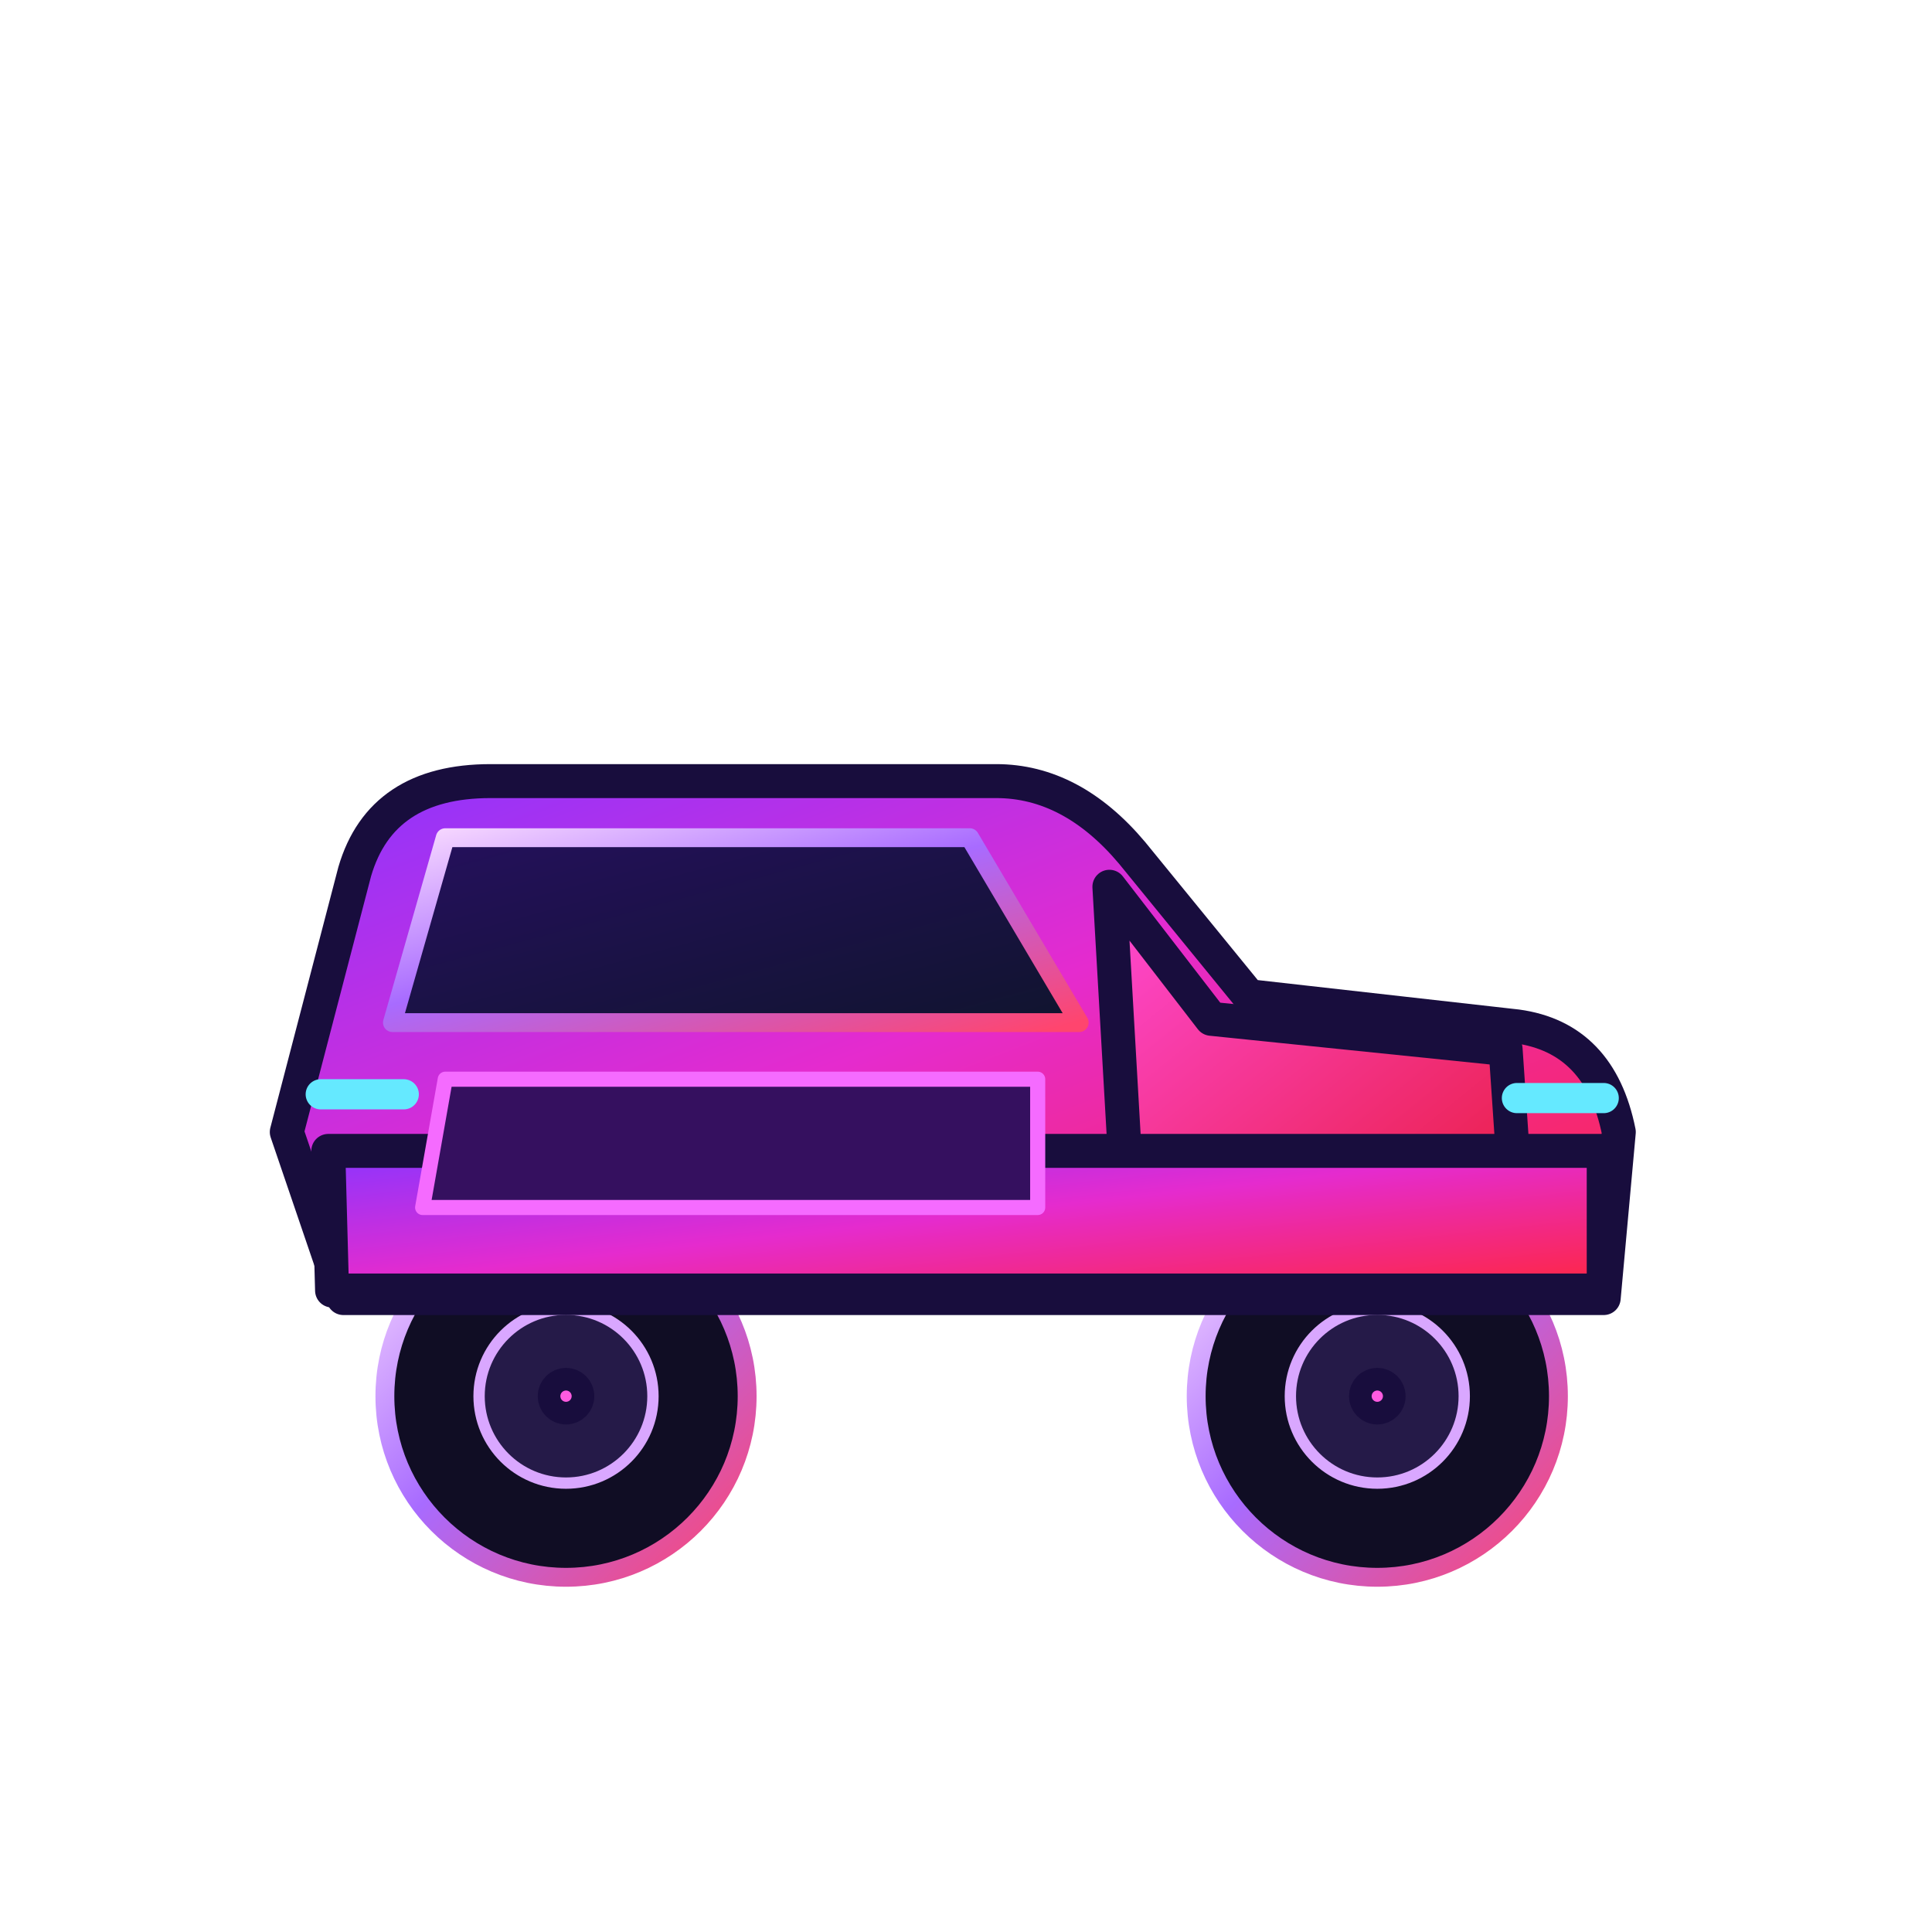
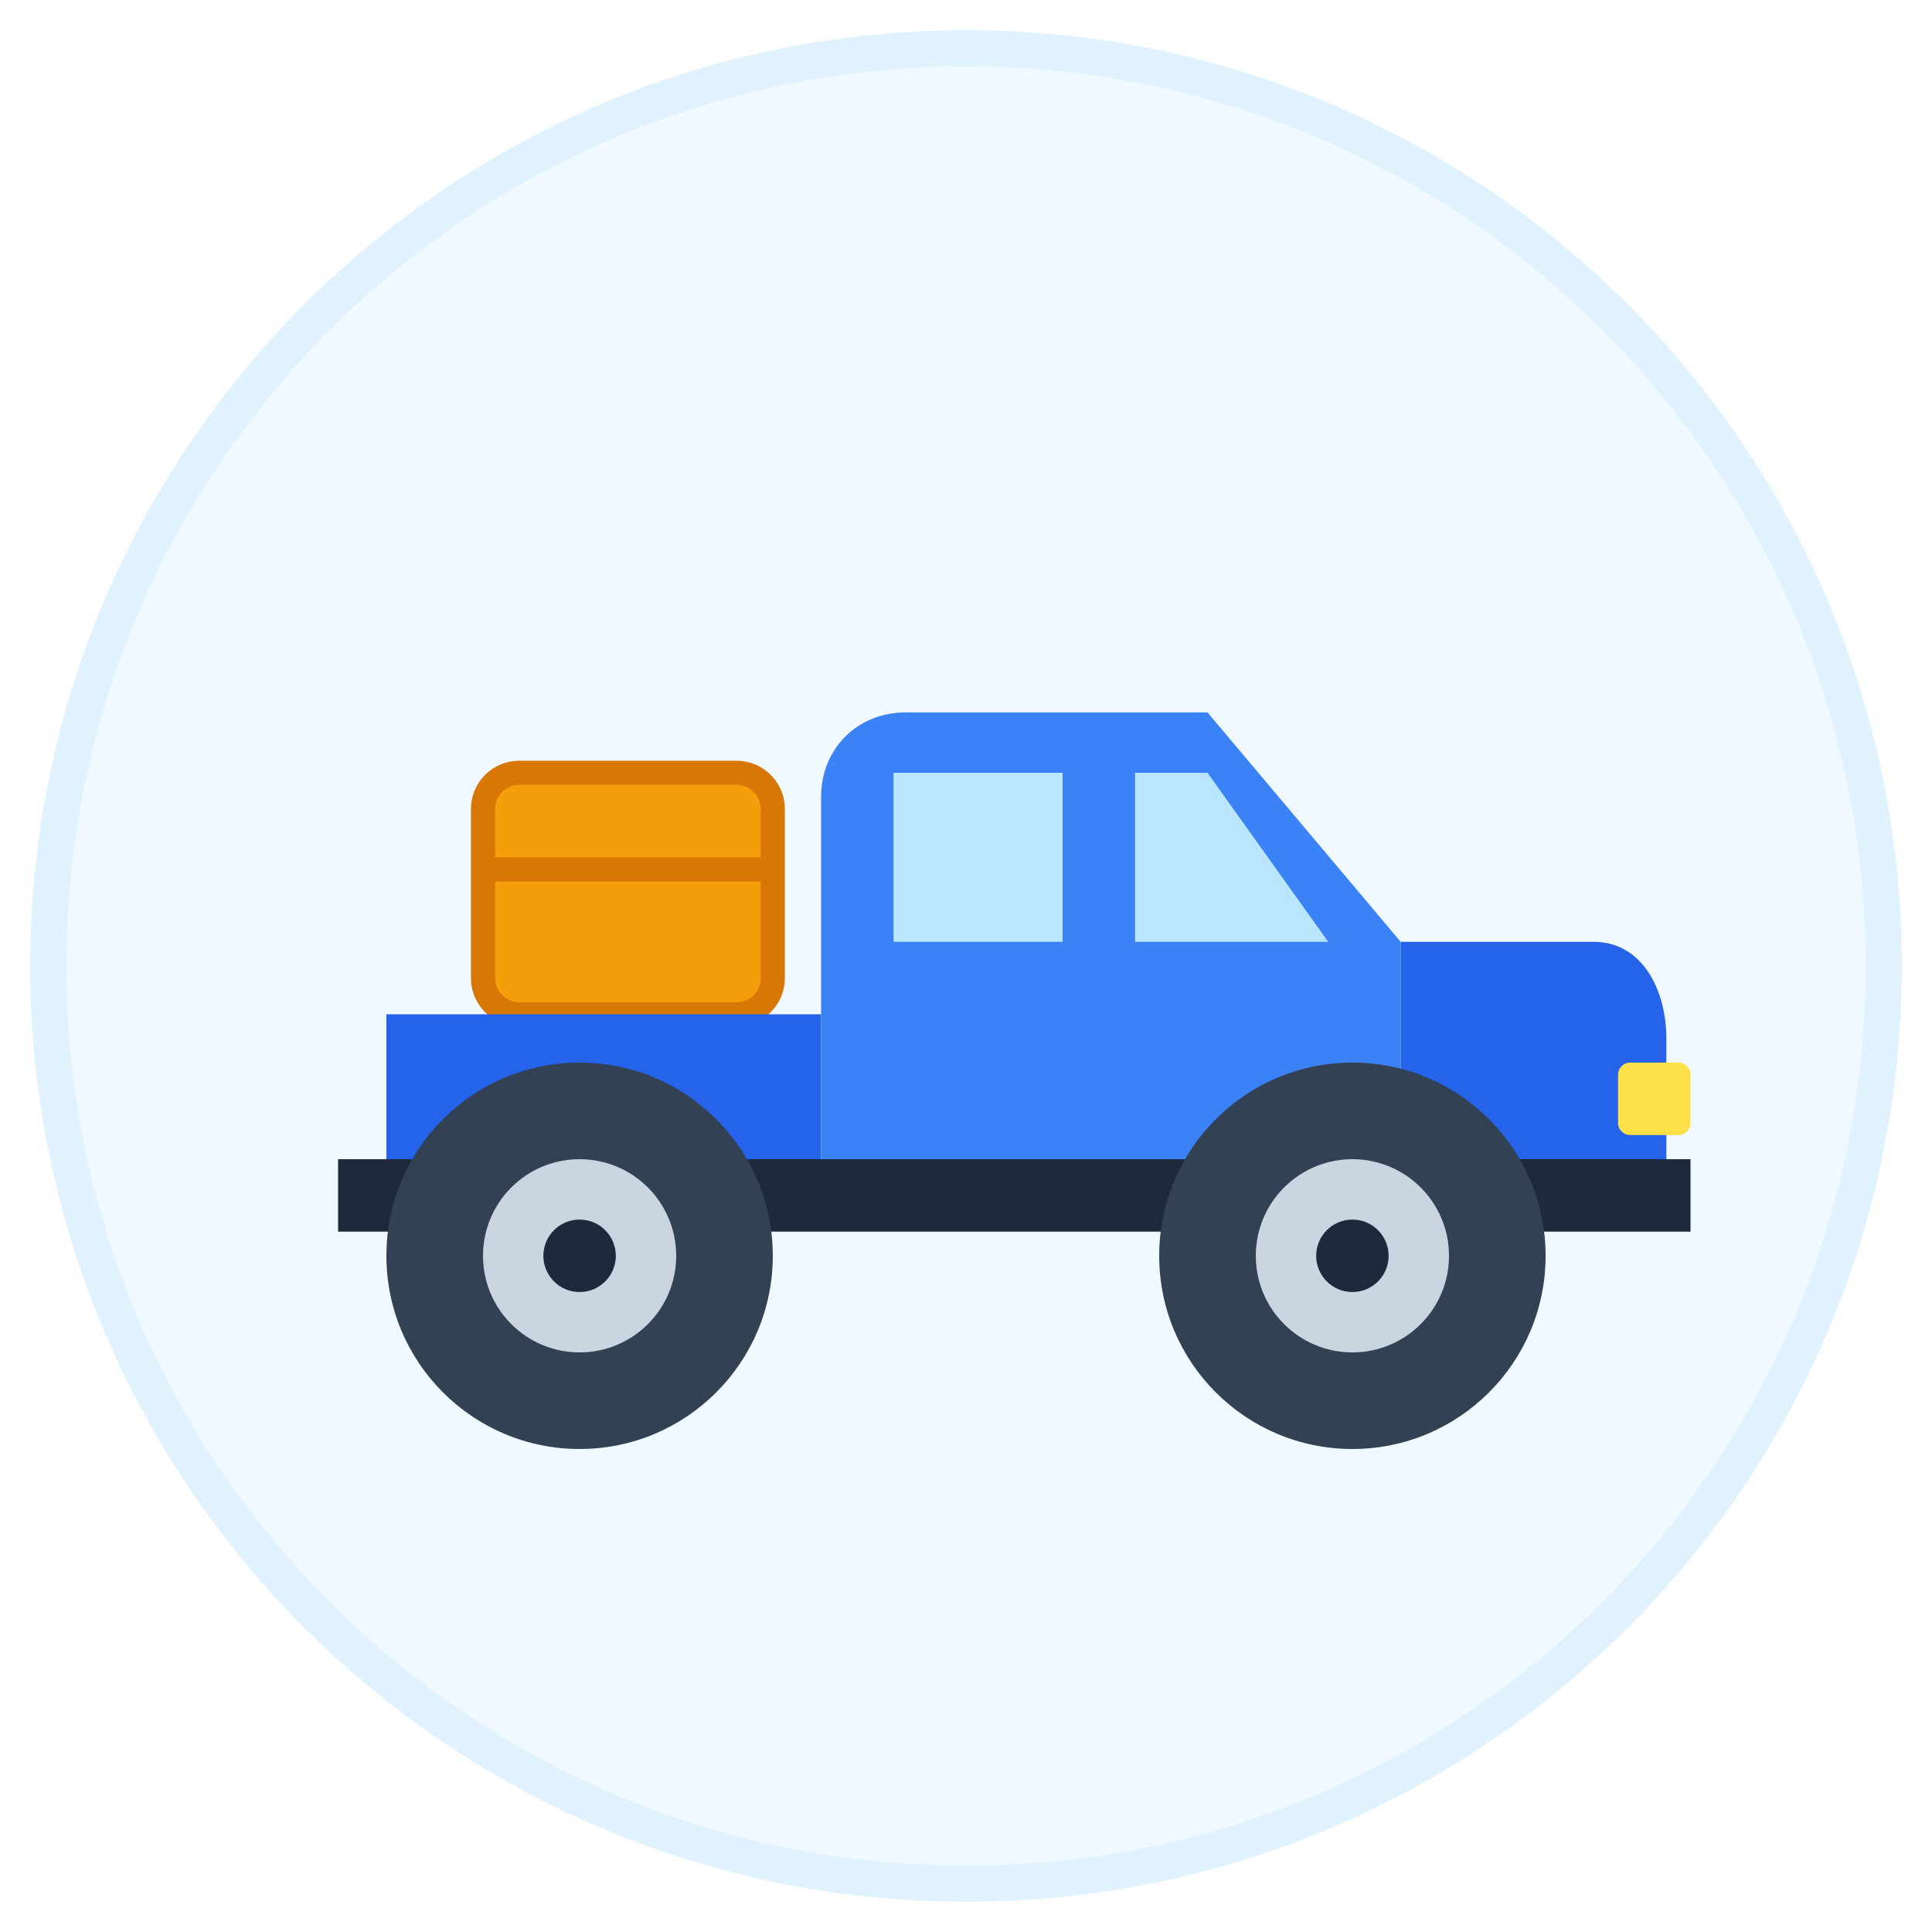
- <svg xmlns="http://www.w3.org/2000/svg" width="512" height="512" viewBox="0 0 512 512">
-   <defs>
-     <linearGradient id="body" x1="0" y1="0" x2="1" y2="1">
-       <stop offset="0" stop-color="#8B35FF" />
-       <stop offset=".48" stop-color="#E52BCE" />
-       <stop offset="1" stop-color="#FF263F" />
-     </linearGradient>
-     <linearGradient id="glass" x1="0" y1="0" x2="1" y2="1">
-       <stop offset="0" stop-color="#25105D" />
-       <stop offset="1" stop-color="#10142E" />
-     </linearGradient>
-     <linearGradient id="metal" x1="0" y1="0" x2="1" y2="1">
-       <stop offset="0" stop-color="#F7D8FF" />
-       <stop offset=".45" stop-color="#A86BFF" />
-       <stop offset="1" stop-color="#FF456E" />
-     </linearGradient>
-     <linearGradient id="cargo" x1="0" y1="0" x2="1" y2="1">
-       <stop offset="0" stop-color="#FF4BD8" />
-       <stop offset="1" stop-color="#E91D42" />
-     </linearGradient>
-     <filter id="glow" x="-30%" y="-30%" width="160%" height="160%">
-       <feGaussianBlur stdDeviation="3" result="b" />
-       <feMerge>
-         <feMergeNode in="b" />
-         <feMergeNode in="SourceGraphic" />
-       </feMerge>
-     </filter>
-   </defs>
-   <g stroke="#180D3D" stroke-width="9" stroke-linejoin="round" stroke-linecap="round">
-     <circle cx="150" cy="370" r="48" fill="#100D24" stroke="url(#metal)" stroke-width="5" />
-     <circle cx="150" cy="370" r="23.04" fill="#251A48" stroke="#D9A7FF" stroke-width="3" />
-     <circle cx="150" cy="370" r="3" fill="#FF5BE0" />
-     <circle cx="365" cy="370" r="48" fill="#100D24" stroke="url(#metal)" stroke-width="5" />
-     <circle cx="365" cy="370" r="23.04" fill="#251A48" stroke="#D9A7FF" stroke-width="3" />
-     <circle cx="365" cy="370" r="3" fill="#FF5BE0" />
-     <path d="M76 300 L94 231 Q101 207 130 207 L264 207 Q284 207 300 226 L331 264 L402 272 Q424 275 429 300 L425 344 L91 344Z" fill="url(#body)" />
-     <path d="M118 222 L257 222 L286 271 L104 271Z" fill="url(#glass)" stroke="url(#metal)" stroke-width="5" />
-     <path d="M294 235 L321 270 L399 278 L402 322 L299 322Z" fill="url(#cargo)" />
-     <path d="M87 305 L425 305 L425 342 L88 342Z" fill="url(#body)" />
-     <path d="M118 286 L275 286 L275 320 L112 320Z" fill="#35105F" stroke="#F56BFF" stroke-width="4" />
-     <path d="M85 290 L107 290 M402 291 L425 291" stroke="#65E9FF" stroke-width="8" />
-   </g>
+ <svg xmlns="http://www.w3.org/2000/svg" viewBox="0 0 80 80" width="80" height="80" fill="none">
+   <circle cx="40" cy="40" r="38" fill="#F0F9FF" stroke="#E0F2FE" stroke-width="1.5" />
+   <rect x="20" y="32" width="12" height="10" rx="1.5" fill="#F59E0B" stroke="#D97706" stroke-width="1" />
+   <line x1="20" y1="36" x2="32" y2="36" stroke="#D97706" stroke-width="1" />
+   <path d="M16 42 H34 V48 H16 Z" fill="#2563EB" />
+   <path d="M34 42 V33 C34 31 35.5 29.5 37.5 29.5 H50 L58 39 V48 H34 Z" fill="#3B82F6" />
+   <path d="M37 32 H44 V39 H37 Z" fill="#BAE6FD" />
+   <path d="M47 32 H50 L55 39 H47 Z" fill="#BAE6FD" />
+   <path d="M58 39 H66 C68 39 69 41 69 43 V48 H58 Z" fill="#2563EB" />
+   <rect x="67" y="44" width="3" height="3" rx="0.5" fill="#FDE047" />
+   <path d="M14 48 H20 C20 44 28 44 28 48 H52 C52 44 60 44 60 48 H70 V51 H14 Z" fill="#1E293B" />
+   <circle cx="24" cy="52" r="8" fill="#334155" />
+   <circle cx="24" cy="52" r="4" fill="#CBD5E1" />
+   <circle cx="24" cy="52" r="1.5" fill="#1E293B" />
+   <circle cx="56" cy="52" r="8" fill="#334155" />
+   <circle cx="56" cy="52" r="4" fill="#CBD5E1" />
+   <circle cx="56" cy="52" r="1.5" fill="#1E293B" />
</svg>
